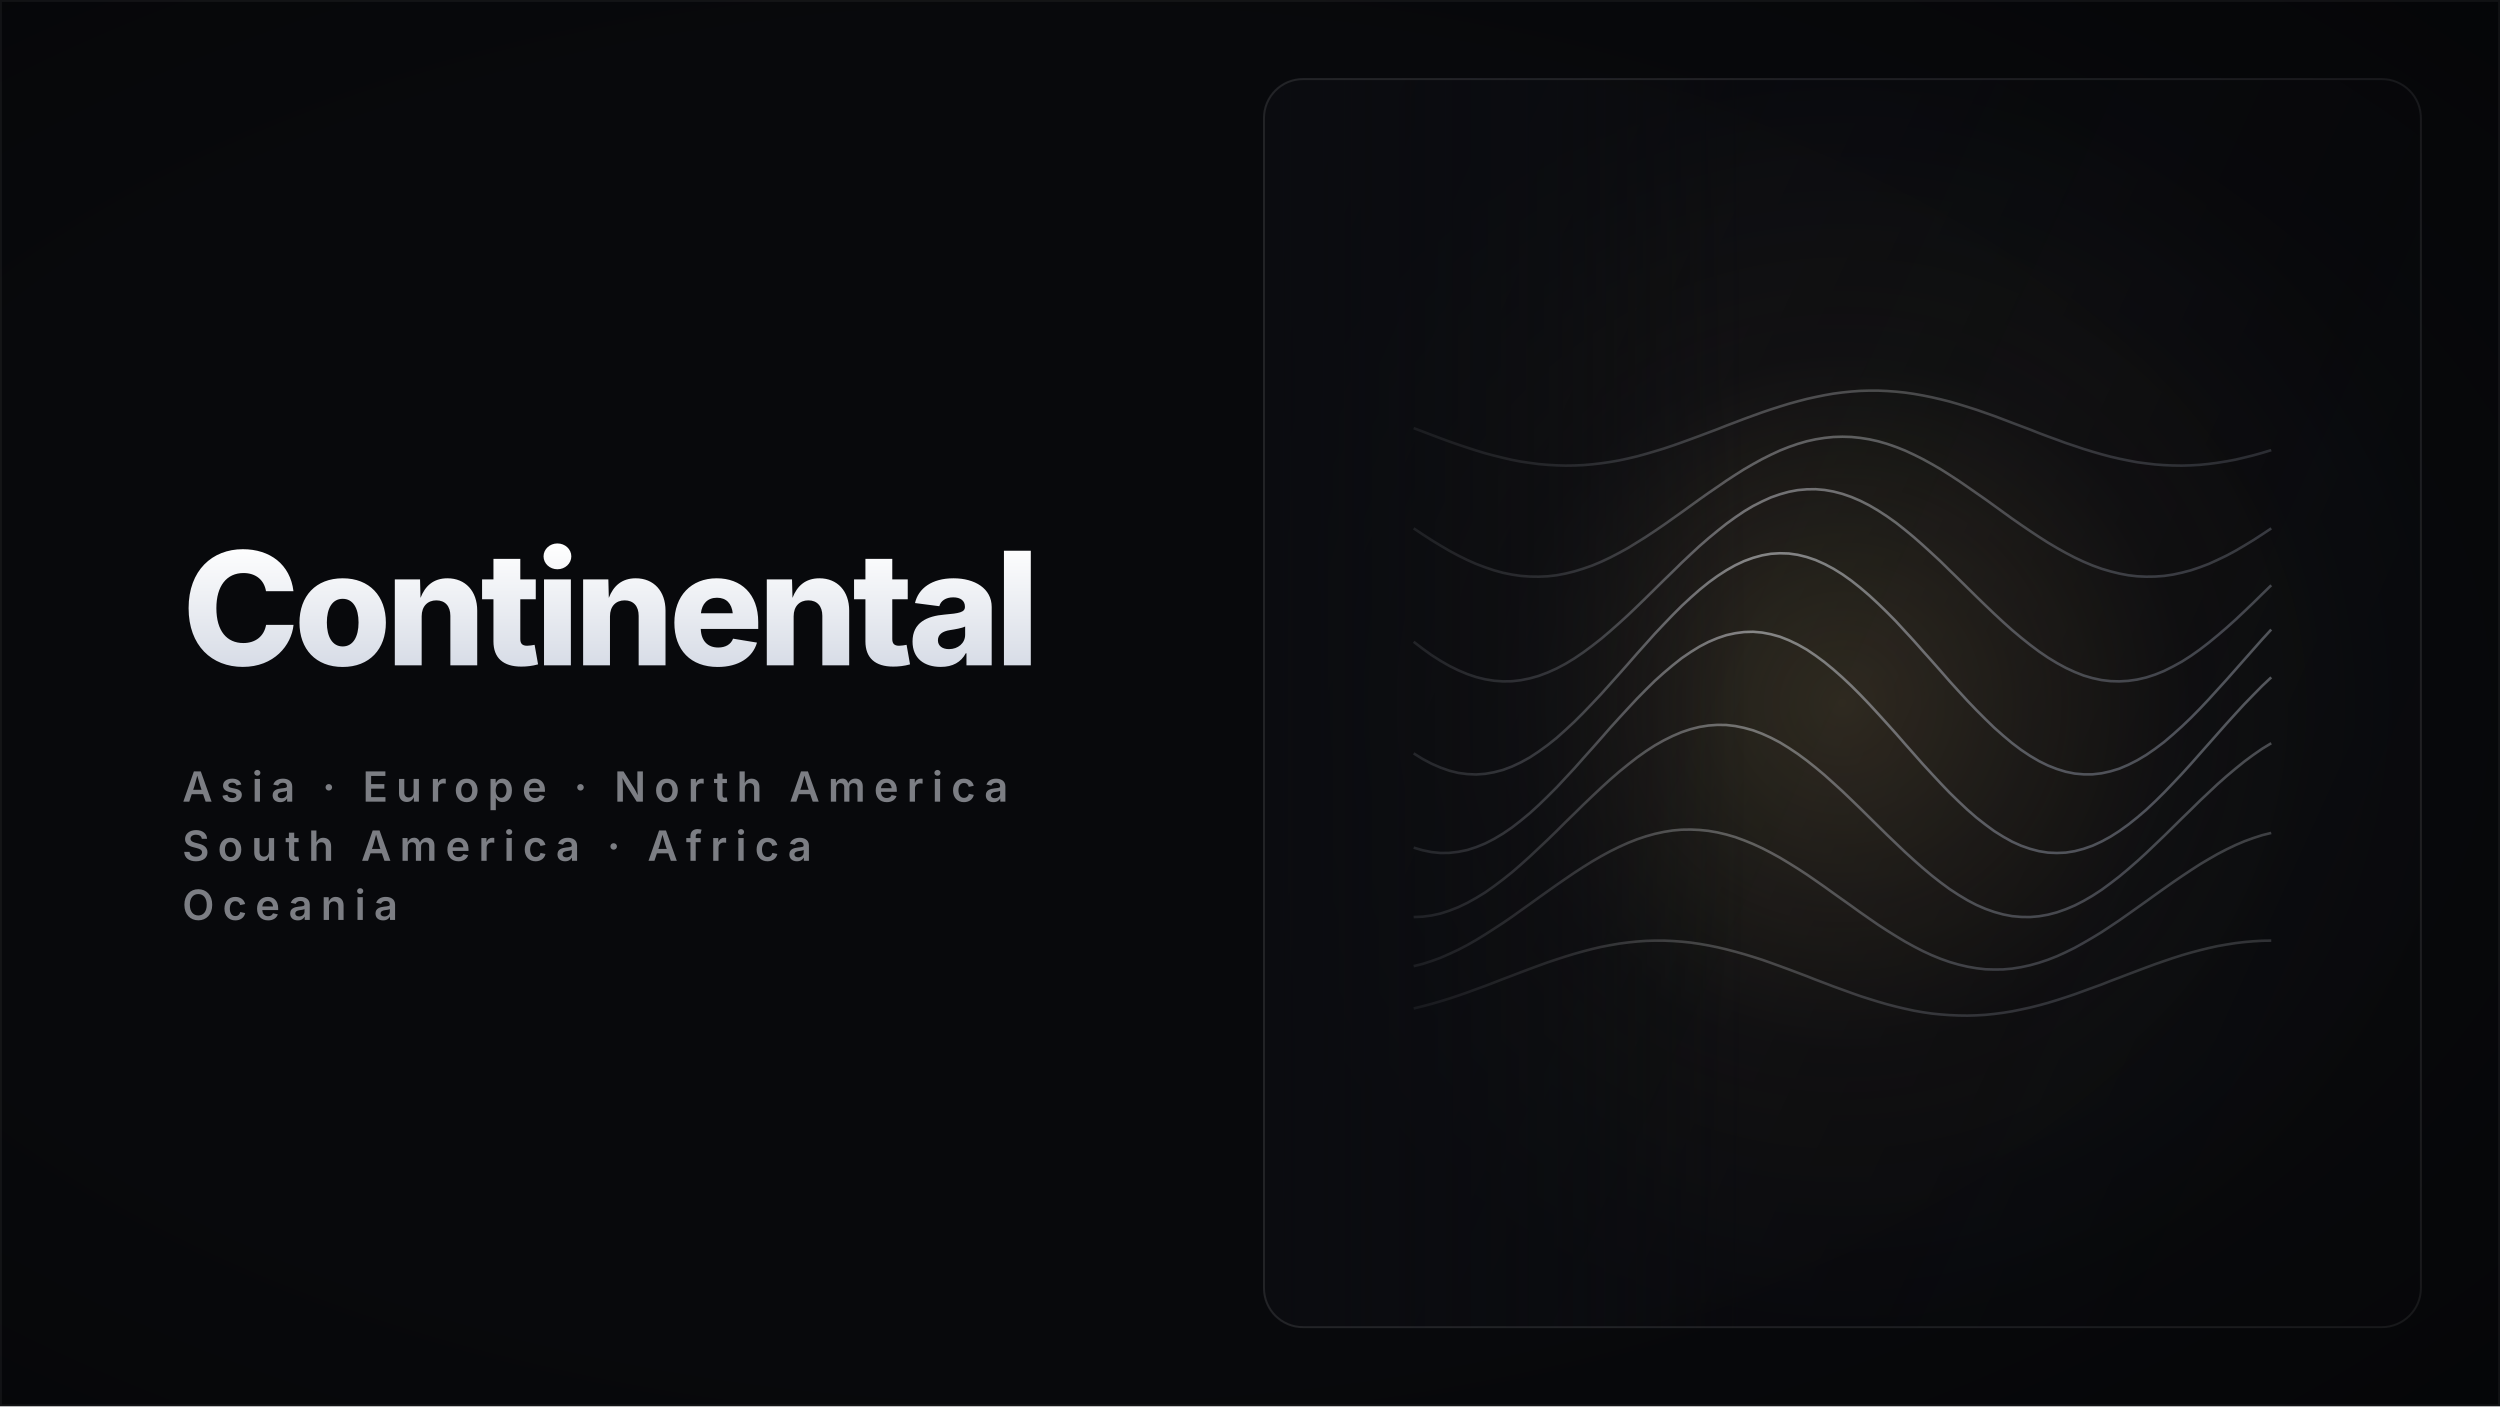
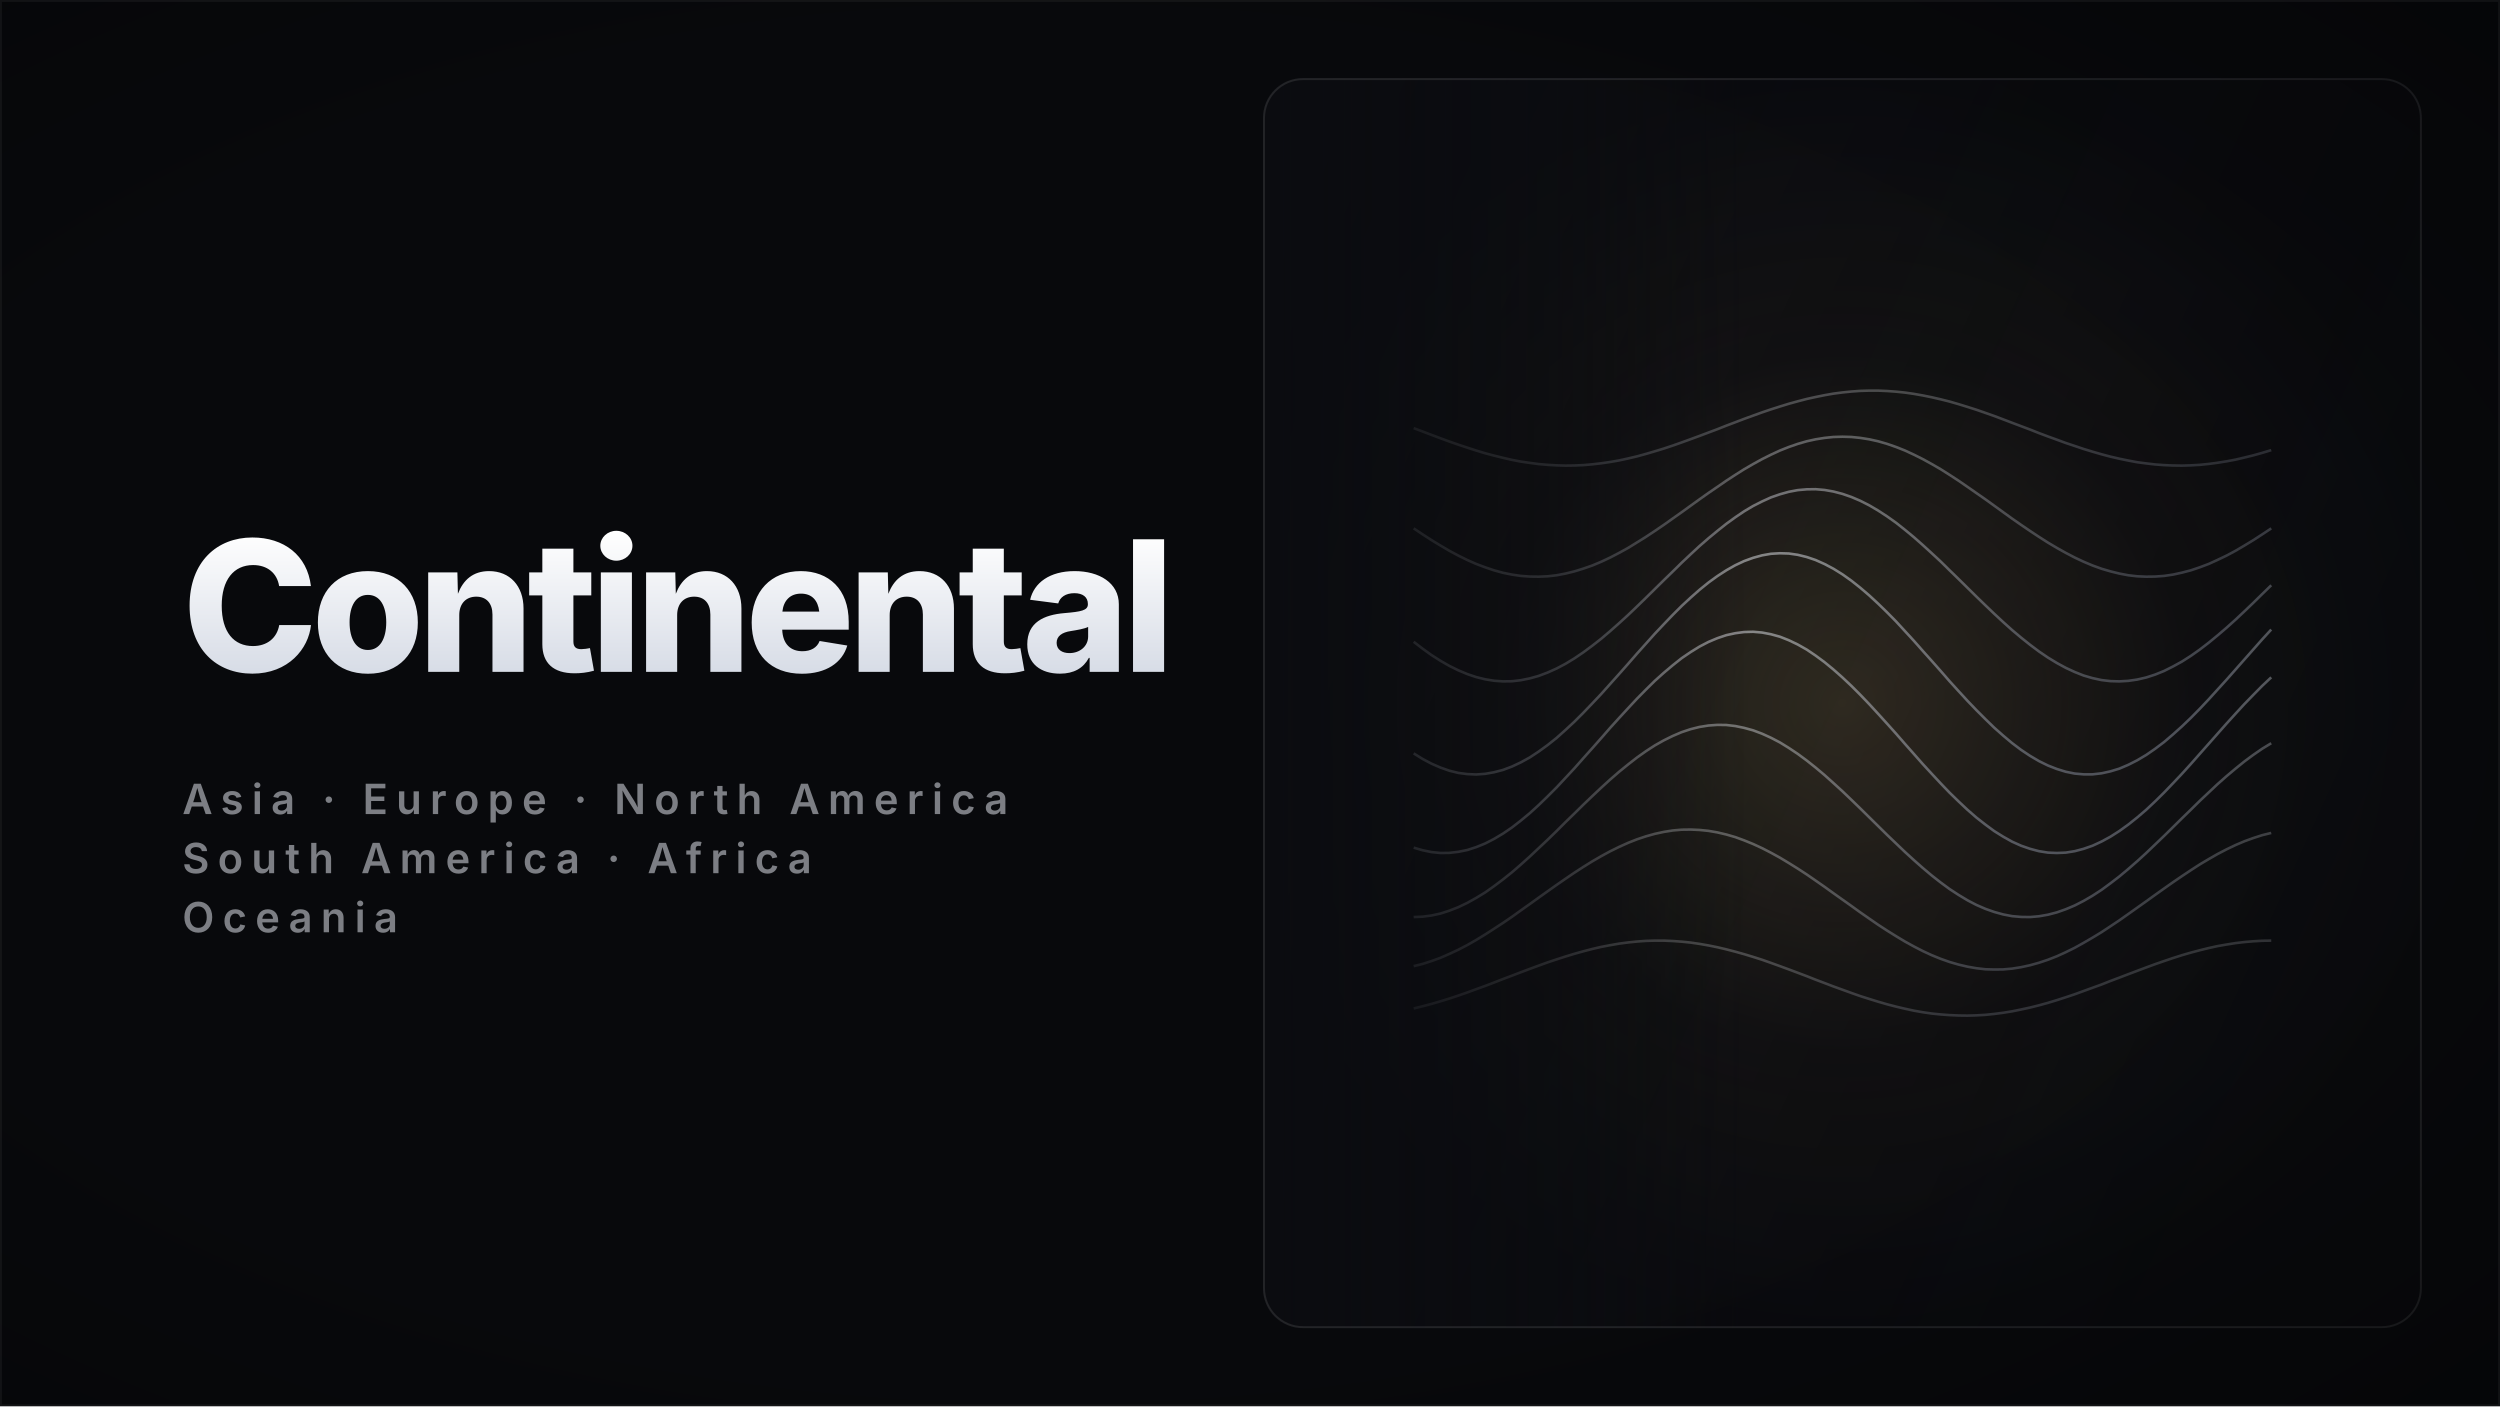
<svg xmlns="http://www.w3.org/2000/svg" width="1920" height="1080" viewBox="0 0 1920 1080" role="img" aria-label="Continental — movies collection cover" shape-rendering="geometricPrecision" text-rendering="geometricPrecision">
  <defs>
    <linearGradient id="titleFill" x1="0" y1="0" x2="0" y2="1">
      <stop offset="0" stop-color="#FFFFFF" />
      <stop offset="1" stop-color="#D7DCE6" />
    </linearGradient>
    <linearGradient id="feather" x1="0" y1="0" x2="1" y2="0">
      <stop offset="0" stop-color="#0B0C10" stop-opacity="1" />
      <stop offset="0.6" stop-color="#0B0C10" stop-opacity="0.55" />
      <stop offset="1" stop-color="#0B0C10" stop-opacity="0" />
    </linearGradient>
    <linearGradient id="panelShade" x1="0" y1="0" x2="1" y2="0.5">
      <stop offset="0" stop-color="rgba(6,7,10,0)" />
      <stop offset="1" stop-color="rgba(6,7,10,0.42)" />
    </linearGradient>
    <radialGradient id="vignette" cx="0.42" cy="0.5" r="0.85">
      <stop offset="0.55" stop-color="rgba(0,0,0,0)" />
      <stop offset="1" stop-color="rgba(0,0,0,0.45)" />
    </radialGradient>
    <clipPath id="cardClip">
      <rect x="970" y="60" width="890" height="960" rx="30" />
    </clipPath>
    <linearGradient id="ivoryS" x1="0" y1="0" x2="1" y2="1">
      <stop offset="0" stop-color="#FFFFFF" />
      <stop offset="1" stop-color="#9AA2B4" />
    </linearGradient>
    <radialGradient id="glow" cx="0.5" cy="0.5" r="0.5">
      <stop offset="0" stop-color="#C8A96A" stop-opacity="0.26" />
      <stop offset="0.55" stop-color="#C8A96A" stop-opacity="0.05" />
      <stop offset="1" stop-color="#C8A96A" stop-opacity="0" />
    </radialGradient>
    <linearGradient id="beamG" x1="0" y1="0" x2="0" y2="1">
      <stop offset="0" stop-color="#FFFFFF" stop-opacity="0.34" />
      <stop offset="1" stop-color="#FFFFFF" stop-opacity="0" />
    </linearGradient>
    <linearGradient id="barG" x1="0" y1="1" x2="0" y2="0">
      <stop offset="0" stop-color="#3A3F4D" />
      <stop offset="0.6" stop-color="#C9CEDB" />
      <stop offset="1" stop-color="#FFFFFF" />
    </linearGradient>
    <linearGradient id="colG" x1="0" y1="1" x2="0" y2="0">
      <stop offset="0" stop-color="#4A5060" stop-opacity="0.85" />
      <stop offset="1" stop-color="#E8ECF4" />
    </linearGradient>
    <radialGradient id="disc" cx="0.38" cy="0.34" r="0.75">
      <stop offset="0" stop-color="#FFFFFF" stop-opacity="0.9" />
      <stop offset="1" stop-color="#C8A96A" stop-opacity="0.12" />
    </radialGradient>
    <style>
      .glow { animation: glowPulse 11s ease-in-out infinite; }
      @keyframes glowPulse { 0%,100% { opacity: 0.68; } 50% { opacity: 1; } }
      @media (prefers-reduced-motion: reduce) { .glow { animation: none; } }
    </style>
  </defs>
  <rect x="0" y="0" width="1920" height="1080" fill="#08090C" />
  <rect x="970" y="60" width="890" height="960" rx="30" fill="#0B0C10" />
  <g clip-path="url(#cardClip)">
    <g>
      <circle cx="1415" cy="540" r="480" fill="url(#glow)" class="glow" />
      <path d="M 1085.7 328.8 L 1092.6 331.4 L 1099.4 334 L 1106.3 336.6 L 1113.1 339.1 L 1120 341.5 L 1126.9 343.8 L 1133.7 346 L 1140.6 348.1 L 1147.4 349.9 L 1154.3 351.6 L 1161.2 353.2 L 1168 354.5 L 1174.9 355.5 L 1181.7 356.4 L 1188.6 357 L 1195.5 357.4 L 1202.3 357.6 L 1209.2 357.5 L 1216 357.2 L 1222.9 356.6 L 1229.8 355.8 L 1236.6 354.8 L 1243.5 353.6 L 1250.4 352.1 L 1257.2 350.5 L 1264.1 348.6 L 1270.9 346.6 L 1277.8 344.5 L 1284.7 342.2 L 1291.5 339.8 L 1298.4 337.3 L 1305.2 334.8 L 1312.1 332.2 L 1319 329.6 L 1325.8 326.9 L 1332.7 324.3 L 1339.5 321.7 L 1346.4 319.2 L 1353.3 316.7 L 1360.1 314.4 L 1367 312.2 L 1373.8 310.1 L 1380.7 308.2 L 1387.6 306.4 L 1394.4 304.9 L 1401.3 303.5 L 1408.1 302.3 L 1415 301.4 L 1421.9 300.7 L 1428.7 300.2 L 1435.6 300 L 1442.4 300 L 1449.3 300.3 L 1456.2 300.8 L 1463 301.5 L 1469.9 302.5 L 1476.7 303.7 L 1483.6 305.1 L 1490.5 306.7 L 1497.3 308.4 L 1504.2 310.4 L 1511 312.5 L 1517.9 314.7 L 1524.8 317.1 L 1531.6 319.5 L 1538.5 322.1 L 1545.3 324.7 L 1552.2 327.3 L 1559.1 329.9 L 1565.9 332.6 L 1572.8 335.2 L 1579.7 337.7 L 1586.5 340.2 L 1593.4 342.5 L 1600.2 344.8 L 1607.1 346.9 L 1614 348.9 L 1620.8 350.7 L 1627.7 352.3 L 1634.5 353.7 L 1641.4 355 L 1648.3 355.9 L 1655.1 356.7 L 1662 357.2 L 1668.8 357.5 L 1675.7 357.6 L 1682.6 357.4 L 1689.4 357 L 1696.3 356.3 L 1703.1 355.4 L 1710 354.3 L 1716.9 353 L 1723.7 351.4 L 1730.6 349.7 L 1737.4 347.8 L 1744.3 345.7" fill="none" stroke="url(#ivoryS)" stroke-width="2" opacity="0.35" />
      <path d="M 1085.7 405.8 L 1092.6 410.4 L 1099.4 414.8 L 1106.3 419 L 1113.1 423 L 1120 426.7 L 1126.9 430.1 L 1133.7 433.1 L 1140.6 435.7 L 1147.4 438 L 1154.3 439.9 L 1161.2 441.3 L 1168 442.3 L 1174.9 442.8 L 1181.7 442.9 L 1188.6 442.6 L 1195.5 441.8 L 1202.3 440.5 L 1209.2 438.8 L 1216 436.7 L 1222.9 434.3 L 1229.8 431.4 L 1236.6 428.2 L 1243.5 424.6 L 1250.4 420.8 L 1257.2 416.6 L 1264.1 412.3 L 1270.9 407.8 L 1277.8 403.1 L 1284.7 398.2 L 1291.5 393.4 L 1298.4 388.4 L 1305.2 383.5 L 1312.1 378.6 L 1319 373.9 L 1325.8 369.2 L 1332.7 364.7 L 1339.5 360.4 L 1346.4 356.4 L 1353.3 352.6 L 1360.1 349.2 L 1367 346 L 1373.8 343.3 L 1380.7 340.9 L 1387.6 338.9 L 1394.4 337.4 L 1401.3 336.3 L 1408.1 335.6 L 1415 335.4 L 1421.9 335.6 L 1428.7 336.3 L 1435.6 337.4 L 1442.4 338.9 L 1449.3 340.9 L 1456.2 343.3 L 1463 346 L 1469.9 349.2 L 1476.7 352.6 L 1483.6 356.4 L 1490.5 360.4 L 1497.3 364.7 L 1504.2 369.2 L 1511 373.9 L 1517.9 378.7 L 1524.8 383.5 L 1531.6 388.4 L 1538.5 393.4 L 1545.3 398.3 L 1552.2 403.1 L 1559.1 407.8 L 1565.9 412.3 L 1572.8 416.7 L 1579.7 420.8 L 1586.5 424.6 L 1593.4 428.2 L 1600.2 431.4 L 1607.1 434.3 L 1614 436.8 L 1620.8 438.8 L 1627.7 440.5 L 1634.5 441.8 L 1641.4 442.6 L 1648.3 442.9 L 1655.1 442.8 L 1662 442.3 L 1668.8 441.3 L 1675.7 439.8 L 1682.6 438 L 1689.4 435.7 L 1696.3 433.1 L 1703.1 430 L 1710 426.7 L 1716.9 423 L 1723.7 419 L 1730.6 414.8 L 1737.4 410.4 L 1744.3 405.8" fill="none" stroke="url(#ivoryS)" stroke-width="2" opacity="0.45" />
      <path d="M 1085.7 492.9 L 1092.6 498.2 L 1099.4 503.1 L 1106.3 507.5 L 1113.1 511.4 L 1120 514.8 L 1126.9 517.7 L 1133.7 520 L 1140.6 521.7 L 1147.4 522.8 L 1154.3 523.3 L 1161.2 523.2 L 1168 522.4 L 1174.9 521 L 1181.7 519.1 L 1188.6 516.5 L 1195.5 513.4 L 1202.3 509.8 L 1209.2 505.6 L 1216 501 L 1222.9 495.9 L 1229.8 490.5 L 1236.6 484.7 L 1243.5 478.6 L 1250.4 472.3 L 1257.2 465.8 L 1264.1 459.1 L 1270.9 452.4 L 1277.8 445.6 L 1284.7 438.9 L 1291.5 432.2 L 1298.4 425.7 L 1305.2 419.4 L 1312.1 413.4 L 1319 407.7 L 1325.8 402.3 L 1332.7 397.3 L 1339.5 392.7 L 1346.4 388.6 L 1353.3 385.1 L 1360.1 382 L 1367 379.6 L 1373.8 377.7 L 1380.7 376.4 L 1387.6 375.8 L 1394.4 375.7 L 1401.3 376.3 L 1408.1 377.5 L 1415 379.3 L 1421.9 381.7 L 1428.7 384.6 L 1435.6 388.1 L 1442.4 392.1 L 1449.3 396.6 L 1456.2 401.5 L 1463 406.9 L 1469.9 412.6 L 1476.7 418.6 L 1483.6 424.9 L 1490.5 431.3 L 1497.3 438 L 1504.2 444.7 L 1511 451.4 L 1517.9 458.2 L 1524.8 464.9 L 1531.6 471.4 L 1538.5 477.8 L 1545.3 483.9 L 1552.2 489.7 L 1559.1 495.2 L 1565.9 500.3 L 1572.8 505 L 1579.7 509.2 L 1586.5 512.9 L 1593.4 516.1 L 1600.2 518.8 L 1607.1 520.8 L 1614 522.3 L 1620.8 523.1 L 1627.7 523.3 L 1634.5 522.9 L 1641.4 521.9 L 1648.3 520.3 L 1655.1 518.1 L 1662 515.3 L 1668.8 511.9 L 1675.7 508.1 L 1682.6 503.7 L 1689.4 498.9 L 1696.3 493.6 L 1703.1 488 L 1710 482.1 L 1716.9 475.9 L 1723.7 469.5 L 1730.6 462.9 L 1737.4 456.2 L 1744.3 449.5" fill="none" stroke="url(#ivoryS)" stroke-width="2" opacity="0.55" />
      <path d="M 1085.7 578.6 L 1092.6 582.9 L 1099.4 586.5 L 1106.3 589.5 L 1113.1 591.9 L 1120 593.6 L 1126.9 594.5 L 1133.7 594.8 L 1140.6 594.3 L 1147.4 593.1 L 1154.3 591.3 L 1161.2 588.7 L 1168 585.5 L 1174.9 581.7 L 1181.7 577.2 L 1188.6 572.2 L 1195.5 566.7 L 1202.3 560.6 L 1209.2 554.2 L 1216 547.4 L 1222.9 540.2 L 1229.8 532.9 L 1236.6 525.3 L 1243.5 517.6 L 1250.4 509.8 L 1257.2 502 L 1264.1 494.3 L 1270.9 486.7 L 1277.8 479.4 L 1284.7 472.2 L 1291.5 465.4 L 1298.4 459 L 1305.2 453 L 1312.1 447.4 L 1319 442.4 L 1325.8 438 L 1332.7 434.1 L 1339.5 430.9 L 1346.4 428.4 L 1353.3 426.5 L 1360.1 425.3 L 1367 424.9 L 1373.8 425.1 L 1380.7 426.1 L 1387.6 427.8 L 1394.4 430.1 L 1401.3 433.2 L 1408.1 436.8 L 1415 441.1 L 1421.9 446 L 1428.7 451.4 L 1435.6 457.3 L 1442.4 463.6 L 1449.3 470.3 L 1456.2 477.3 L 1463 484.7 L 1469.9 492.2 L 1476.7 499.9 L 1483.6 507.6 L 1490.5 515.4 L 1497.3 523.2 L 1504.2 530.8 L 1511 538.2 L 1517.9 545.4 L 1524.8 552.3 L 1531.6 558.9 L 1538.5 565 L 1545.3 570.7 L 1552.2 575.9 L 1559.1 580.5 L 1565.9 584.5 L 1572.8 587.9 L 1579.7 590.6 L 1586.5 592.7 L 1593.4 594.1 L 1600.2 594.7 L 1607.1 594.7 L 1614 593.9 L 1620.8 592.4 L 1627.7 590.3 L 1634.5 587.4 L 1641.4 583.9 L 1648.3 579.8 L 1655.1 575.1 L 1662 569.9 L 1668.8 564.1 L 1675.7 557.9 L 1682.6 551.3 L 1689.4 544.4 L 1696.3 537.1 L 1703.1 529.6 L 1710 522 L 1716.9 514.2 L 1723.7 506.5 L 1730.6 498.7 L 1737.4 491 L 1744.3 483.5" fill="none" stroke="url(#ivoryS)" stroke-width="2" opacity="0.65" />
      <path d="M 1085.7 651 L 1092.6 653 L 1099.4 654.4 L 1106.3 655.1 L 1113.1 655 L 1120 654.2 L 1126.9 652.8 L 1133.7 650.6 L 1140.6 647.8 L 1147.4 644.3 L 1154.3 640.2 L 1161.2 635.5 L 1168 630.2 L 1174.9 624.5 L 1181.7 618.3 L 1188.6 611.6 L 1195.5 604.7 L 1202.3 597.4 L 1209.2 590 L 1216 582.3 L 1222.9 574.6 L 1229.8 566.8 L 1236.6 559 L 1243.5 551.4 L 1250.4 543.9 L 1257.2 536.6 L 1264.1 529.6 L 1270.9 522.9 L 1277.8 516.7 L 1284.7 510.9 L 1291.5 505.5 L 1298.4 500.8 L 1305.2 496.6 L 1312.1 493 L 1319 490.1 L 1325.8 487.8 L 1332.7 486.3 L 1339.5 485.4 L 1346.4 485.2 L 1353.3 485.8 L 1360.1 487.1 L 1367 489 L 1373.8 491.7 L 1380.7 495 L 1387.6 498.9 L 1394.4 503.5 L 1401.3 508.6 L 1408.1 514.2 L 1415 520.3 L 1421.9 526.8 L 1428.7 533.6 L 1435.6 540.8 L 1442.4 548.2 L 1449.3 555.8 L 1456.2 563.5 L 1463 571.3 L 1469.9 579.1 L 1476.7 586.8 L 1483.6 594.3 L 1490.5 601.7 L 1497.3 608.8 L 1504.2 615.5 L 1511 621.9 L 1517.9 627.9 L 1524.8 633.3 L 1531.6 638.3 L 1538.5 642.6 L 1545.3 646.4 L 1552.2 649.5 L 1559.1 651.9 L 1565.9 653.7 L 1572.8 654.8 L 1579.7 655.1 L 1586.5 654.8 L 1593.4 653.7 L 1600.2 651.9 L 1607.1 649.5 L 1614 646.3 L 1620.8 642.6 L 1627.7 638.2 L 1634.5 633.3 L 1641.4 627.8 L 1648.3 621.9 L 1655.1 615.5 L 1662 608.7 L 1668.8 601.6 L 1675.7 594.3 L 1682.6 586.7 L 1689.4 579 L 1696.3 571.2 L 1703.1 563.5 L 1710 555.7 L 1716.9 548.1 L 1723.7 540.7 L 1730.6 533.6 L 1737.4 526.7 L 1744.3 520.2" fill="none" stroke="url(#ivoryS)" stroke-width="2" opacity="0.65" />
      <path d="M 1085.7 704.3 L 1092.6 704 L 1099.4 703.1 L 1106.3 701.6 L 1113.1 699.4 L 1120 696.7 L 1126.9 693.4 L 1133.7 689.6 L 1140.6 685.4 L 1147.4 680.6 L 1154.3 675.4 L 1161.2 669.9 L 1168 664 L 1174.9 657.8 L 1181.7 651.4 L 1188.6 644.9 L 1195.5 638.2 L 1202.3 631.4 L 1209.2 624.7 L 1216 618 L 1222.9 611.4 L 1229.8 604.9 L 1236.6 598.7 L 1243.5 592.7 L 1250.4 587.1 L 1257.2 581.8 L 1264.1 576.9 L 1270.9 572.5 L 1277.8 568.6 L 1284.7 565.2 L 1291.5 562.3 L 1298.4 560 L 1305.2 558.3 L 1312.1 557.2 L 1319 556.7 L 1325.8 556.8 L 1332.7 557.6 L 1339.5 559 L 1346.4 560.9 L 1353.3 563.5 L 1360.1 566.6 L 1367 570.2 L 1373.8 574.4 L 1380.7 579 L 1387.6 584.1 L 1394.4 589.5 L 1401.3 595.3 L 1408.1 601.4 L 1415 607.7 L 1421.9 614.3 L 1428.7 620.9 L 1435.6 627.7 L 1442.4 634.4 L 1449.3 641.2 L 1456.2 647.8 L 1463 654.3 L 1469.9 660.6 L 1476.7 666.6 L 1483.6 672.4 L 1490.5 677.8 L 1497.3 682.8 L 1504.2 687.3 L 1511 691.4 L 1517.9 695 L 1524.8 698 L 1531.6 700.4 L 1538.5 702.3 L 1545.3 703.6 L 1552.2 704.2 L 1559.1 704.3 L 1565.9 703.7 L 1572.8 702.5 L 1579.7 700.7 L 1586.5 698.3 L 1593.4 695.4 L 1600.2 691.9 L 1607.1 687.9 L 1614 683.4 L 1620.8 678.4 L 1627.7 673.1 L 1634.5 667.4 L 1641.4 661.4 L 1648.3 655.1 L 1655.1 648.6 L 1662 642 L 1668.8 635.3 L 1675.7 628.5 L 1682.6 621.8 L 1689.4 615.1 L 1696.3 608.6 L 1703.1 602.2 L 1710 596.1 L 1716.9 590.3 L 1723.7 584.8 L 1730.6 579.7 L 1737.4 575 L 1744.3 570.8" fill="none" stroke="url(#ivoryS)" stroke-width="2" opacity="0.55" />
      <path d="M 1085.7 742 L 1092.6 740.3 L 1099.4 738.1 L 1106.3 735.6 L 1113.1 732.6 L 1120 729.4 L 1126.9 725.8 L 1133.7 721.9 L 1140.6 717.7 L 1147.4 713.3 L 1154.3 708.8 L 1161.2 704.1 L 1168 699.2 L 1174.9 694.3 L 1181.7 689.4 L 1188.6 684.5 L 1195.5 679.6 L 1202.3 674.9 L 1209.2 670.2 L 1216 665.8 L 1222.9 661.5 L 1229.8 657.5 L 1236.6 653.8 L 1243.5 650.4 L 1250.4 647.3 L 1257.2 644.6 L 1264.1 642.3 L 1270.9 640.4 L 1277.8 638.9 L 1284.7 637.8 L 1291.5 637.2 L 1298.4 637.1 L 1305.2 637.4 L 1312.1 638.1 L 1319 639.3 L 1325.8 640.9 L 1332.7 642.9 L 1339.5 645.4 L 1346.4 648.2 L 1353.3 651.4 L 1360.1 654.9 L 1367 658.7 L 1373.8 662.8 L 1380.7 667.1 L 1387.6 671.6 L 1394.4 676.3 L 1401.3 681.1 L 1408.1 686 L 1415 690.9 L 1421.9 695.8 L 1428.7 700.7 L 1435.6 705.5 L 1442.4 710.2 L 1449.3 714.7 L 1456.2 719 L 1463 723.1 L 1469.9 726.9 L 1476.7 730.4 L 1483.6 733.6 L 1490.5 736.4 L 1497.3 738.8 L 1504.2 740.8 L 1511 742.4 L 1517.9 743.6 L 1524.8 744.4 L 1531.6 744.6 L 1538.5 744.5 L 1545.3 743.9 L 1552.2 742.8 L 1559.1 741.3 L 1565.9 739.4 L 1572.8 737.1 L 1579.7 734.4 L 1586.5 731.3 L 1593.4 727.9 L 1600.2 724.1 L 1607.1 720.1 L 1614 715.9 L 1620.8 711.4 L 1627.7 706.8 L 1634.5 702 L 1641.4 697.1 L 1648.3 692.2 L 1655.1 687.3 L 1662 682.4 L 1668.8 677.6 L 1675.7 672.9 L 1682.6 668.3 L 1689.4 663.9 L 1696.3 659.8 L 1703.1 655.9 L 1710 652.3 L 1716.9 649 L 1723.7 646.1 L 1730.6 643.6 L 1737.4 641.4 L 1744.3 639.7" fill="none" stroke="url(#ivoryS)" stroke-width="2" opacity="0.45" />
      <path d="M 1085.7 774.5 L 1092.6 772.8 L 1099.4 771 L 1106.3 769 L 1113.1 766.9 L 1120 764.6 L 1126.9 762.2 L 1133.7 759.7 L 1140.6 757.2 L 1147.4 754.6 L 1154.3 751.9 L 1161.2 749.3 L 1168 746.7 L 1174.9 744.1 L 1181.7 741.6 L 1188.6 739.1 L 1195.5 736.8 L 1202.3 734.6 L 1209.2 732.5 L 1216 730.6 L 1222.9 728.8 L 1229.8 727.2 L 1236.6 725.9 L 1243.5 724.7 L 1250.4 723.8 L 1257.2 723.1 L 1264.1 722.6 L 1270.9 722.4 L 1277.8 722.4 L 1284.7 722.7 L 1291.5 723.2 L 1298.4 723.9 L 1305.2 724.9 L 1312.1 726.1 L 1319 727.5 L 1325.8 729.1 L 1332.7 730.9 L 1339.5 732.8 L 1346.4 734.9 L 1353.3 737.1 L 1360.1 739.5 L 1367 742 L 1373.8 744.5 L 1380.7 747.1 L 1387.6 749.7 L 1394.4 752.4 L 1401.3 755 L 1408.1 757.6 L 1415 760.1 L 1421.9 762.6 L 1428.7 765 L 1435.6 767.2 L 1442.4 769.3 L 1449.3 771.3 L 1456.2 773.1 L 1463 774.7 L 1469.9 776.2 L 1476.7 777.4 L 1483.6 778.4 L 1490.5 779.1 L 1497.3 779.6 L 1504.2 779.9 L 1511 780 L 1517.9 779.8 L 1524.8 779.4 L 1531.6 778.7 L 1538.5 777.8 L 1545.3 776.7 L 1552.2 775.3 L 1559.1 773.8 L 1565.9 772.1 L 1572.8 770.2 L 1579.7 768.1 L 1586.5 765.9 L 1593.4 763.6 L 1600.2 761.1 L 1607.1 758.6 L 1614 756.1 L 1620.8 753.4 L 1627.7 750.8 L 1634.5 748.2 L 1641.4 745.6 L 1648.3 743 L 1655.1 740.5 L 1662 738.1 L 1668.8 735.8 L 1675.7 733.6 L 1682.6 731.6 L 1689.4 729.8 L 1696.3 728.1 L 1703.1 726.6 L 1710 725.4 L 1716.9 724.3 L 1723.7 723.5 L 1730.6 722.9 L 1737.4 722.5 L 1744.3 722.4" fill="none" stroke="url(#ivoryS)" stroke-width="2" opacity="0.35" />
    </g>
    <rect x="970" y="60" width="890" height="960" fill="url(#panelShade)" />
    <rect x="970" y="60" width="373.8" height="960" fill="url(#feather)" />
  </g>
  <rect x="970.75" y="60.75" width="888.5" height="958.5" rx="30" fill="none" stroke="rgba(255,255,255,0.10)" stroke-width="1.5" />
  <rect x="0" y="0" width="1920" height="1080" fill="url(#vignette)" />
  <g>
-     <text x="140" y="511" font-family="Inter" font-size="121" font-weight="800" letter-spacing="-4.24" fill="url(#titleFill)">Continental</text>
-     <text x="140" y="615.7" font-family="Inter" font-size="32" font-weight="600" letter-spacing="6.40" fill="rgba(231,235,243,0.52)">Asia  ·  Europe  ·  North America</text>
-     <text x="140" y="661.1" font-family="Inter" font-size="32" font-weight="600" letter-spacing="6.40" fill="rgba(231,235,243,0.52)">South America  ·  Africa</text>
-     <text x="140" y="706.5" font-family="Inter" font-size="32" font-weight="600" letter-spacing="6.40" fill="rgba(231,235,243,0.52)">Oceania</text>
+     <text x="140" y="516" font-family="Inter" font-size="140" font-weight="800" letter-spacing="-4.90" fill="url(#titleFill)">Continental</text>
+     <text x="140" y="625.2" font-family="Inter" font-size="32" font-weight="600" letter-spacing="6.40" fill="rgba(231,235,243,0.52)">Asia  ·  Europe  ·  North America</text>
+     <text x="140" y="670.6" font-family="Inter" font-size="32" font-weight="600" letter-spacing="6.40" fill="rgba(231,235,243,0.52)">South America  ·  Africa</text>
+     <text x="140" y="716" font-family="Inter" font-size="32" font-weight="600" letter-spacing="6.40" fill="rgba(231,235,243,0.52)">Oceania</text>
  </g>
  <rect x="0.75" y="0.75" width="1918.5" height="1078.5" fill="none" stroke="rgba(255,255,255,0.05)" stroke-width="1.5" />
</svg>
